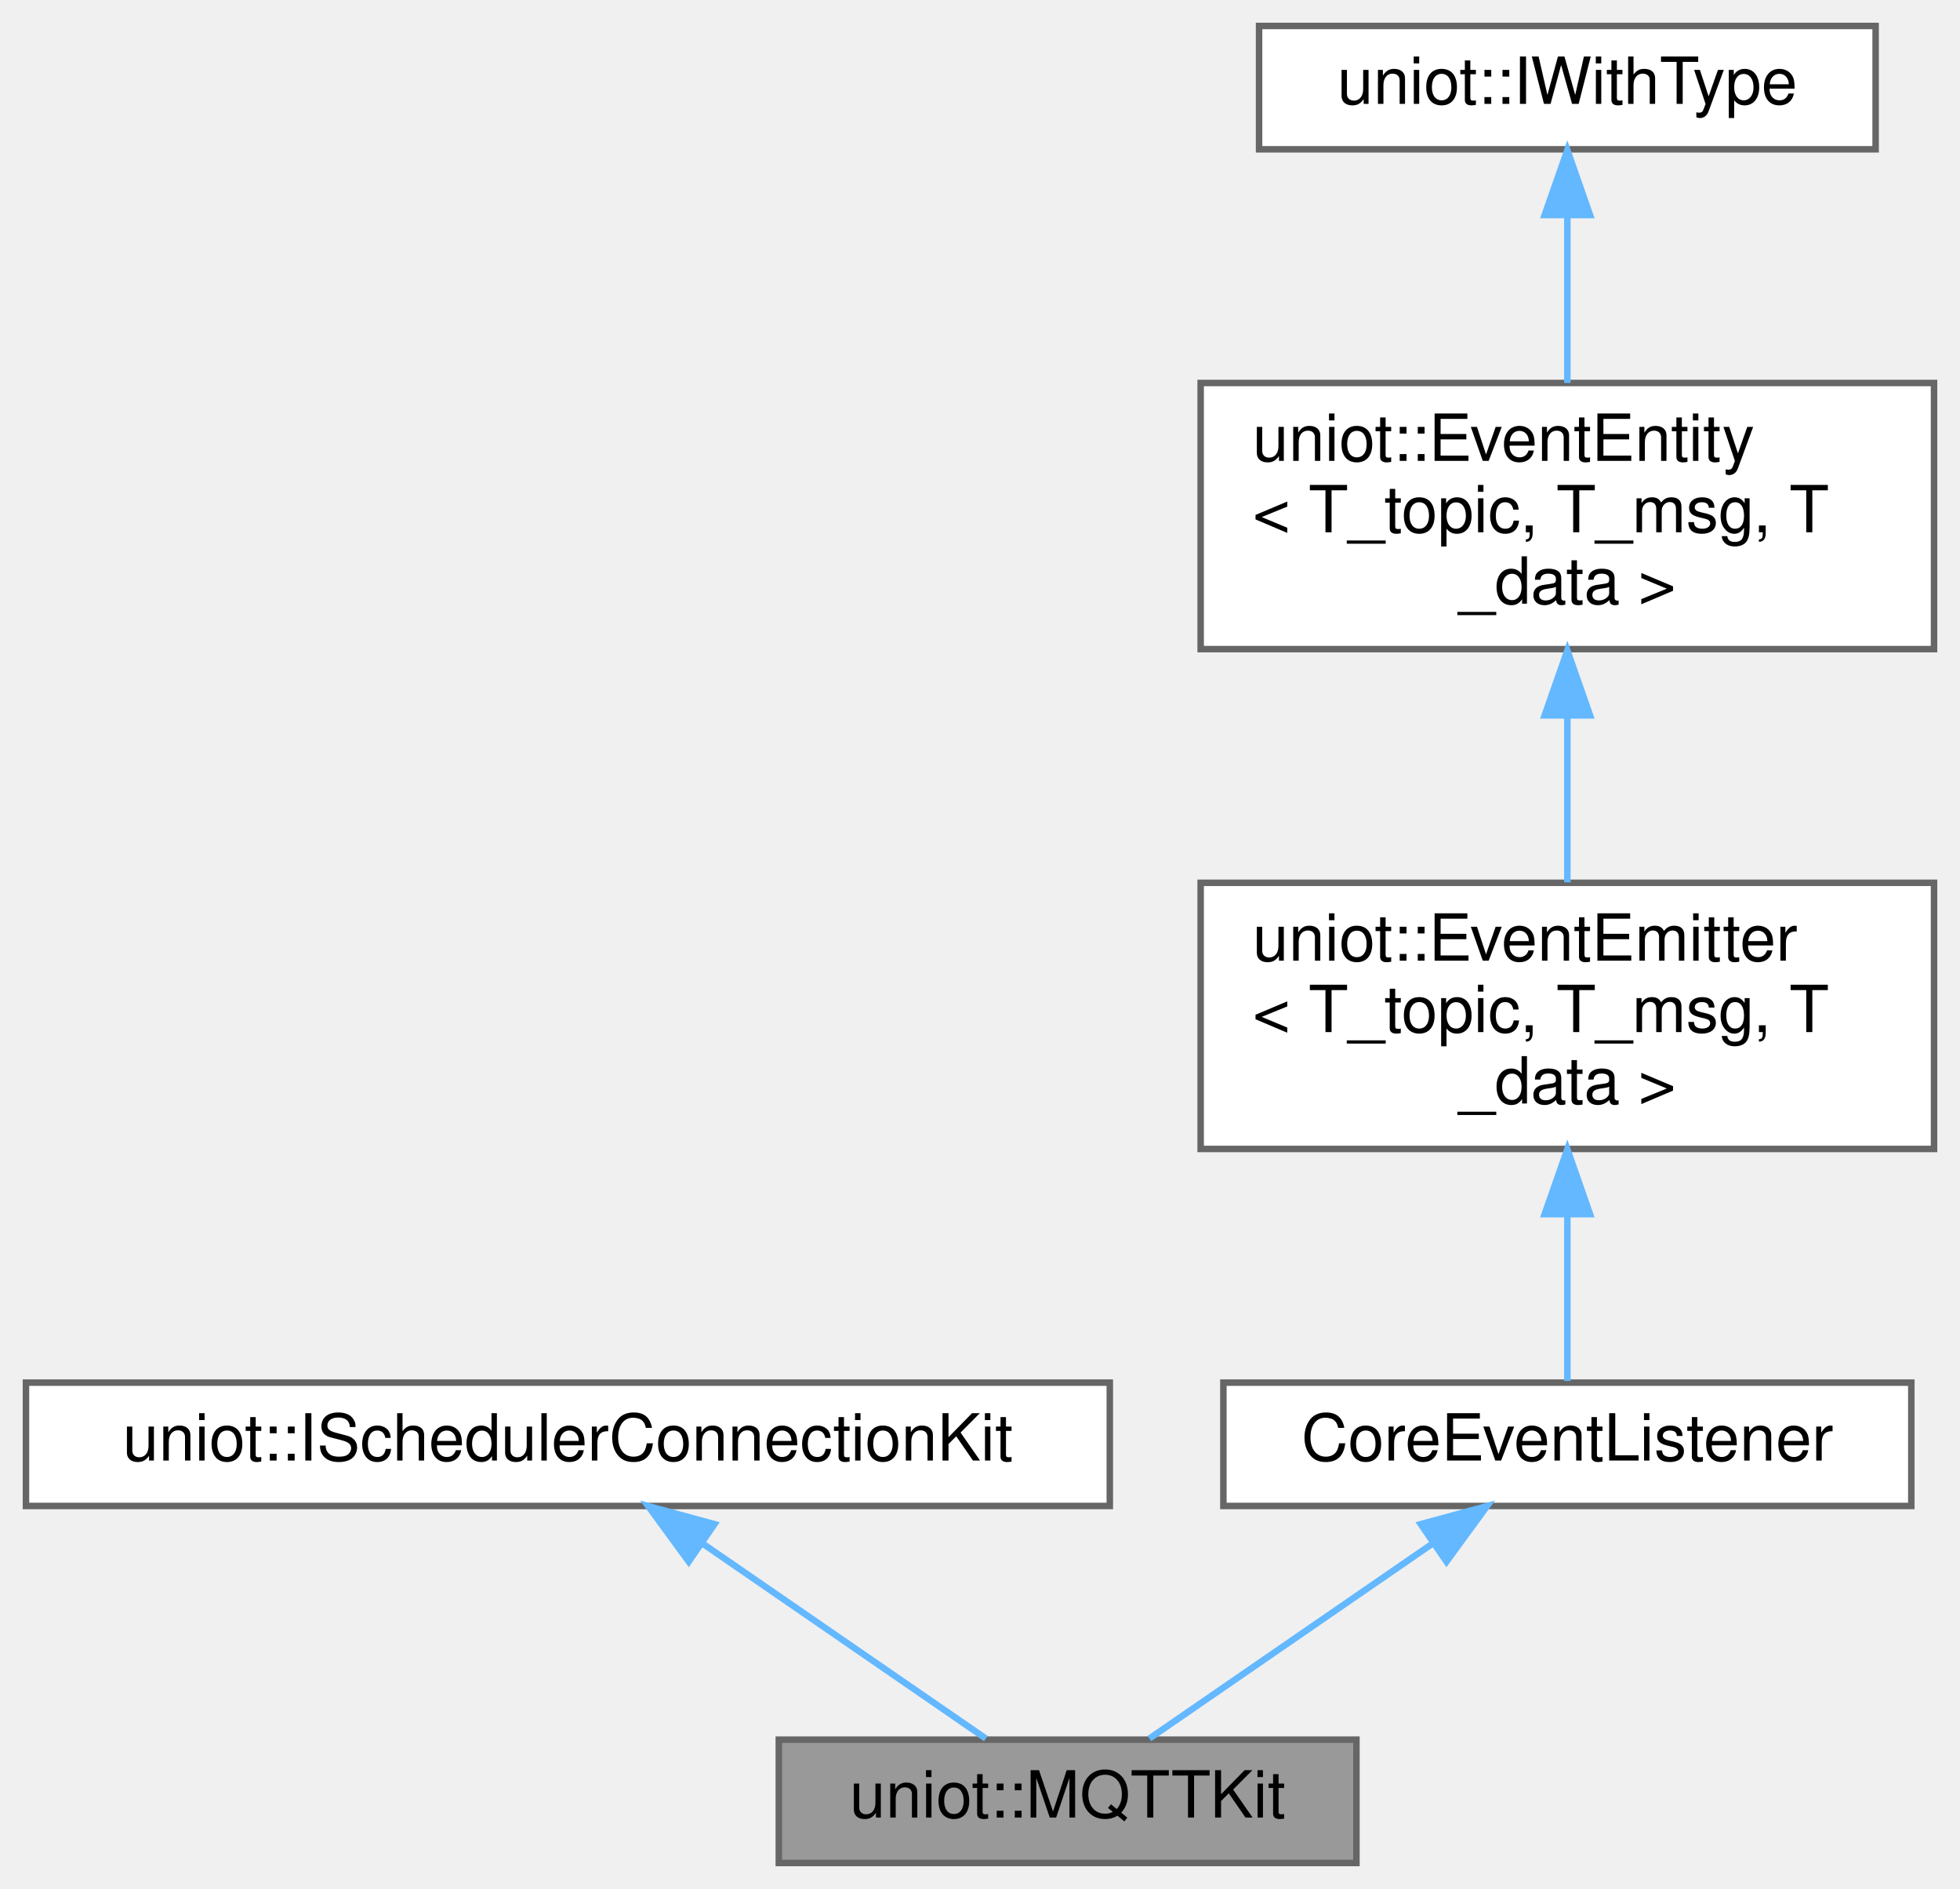
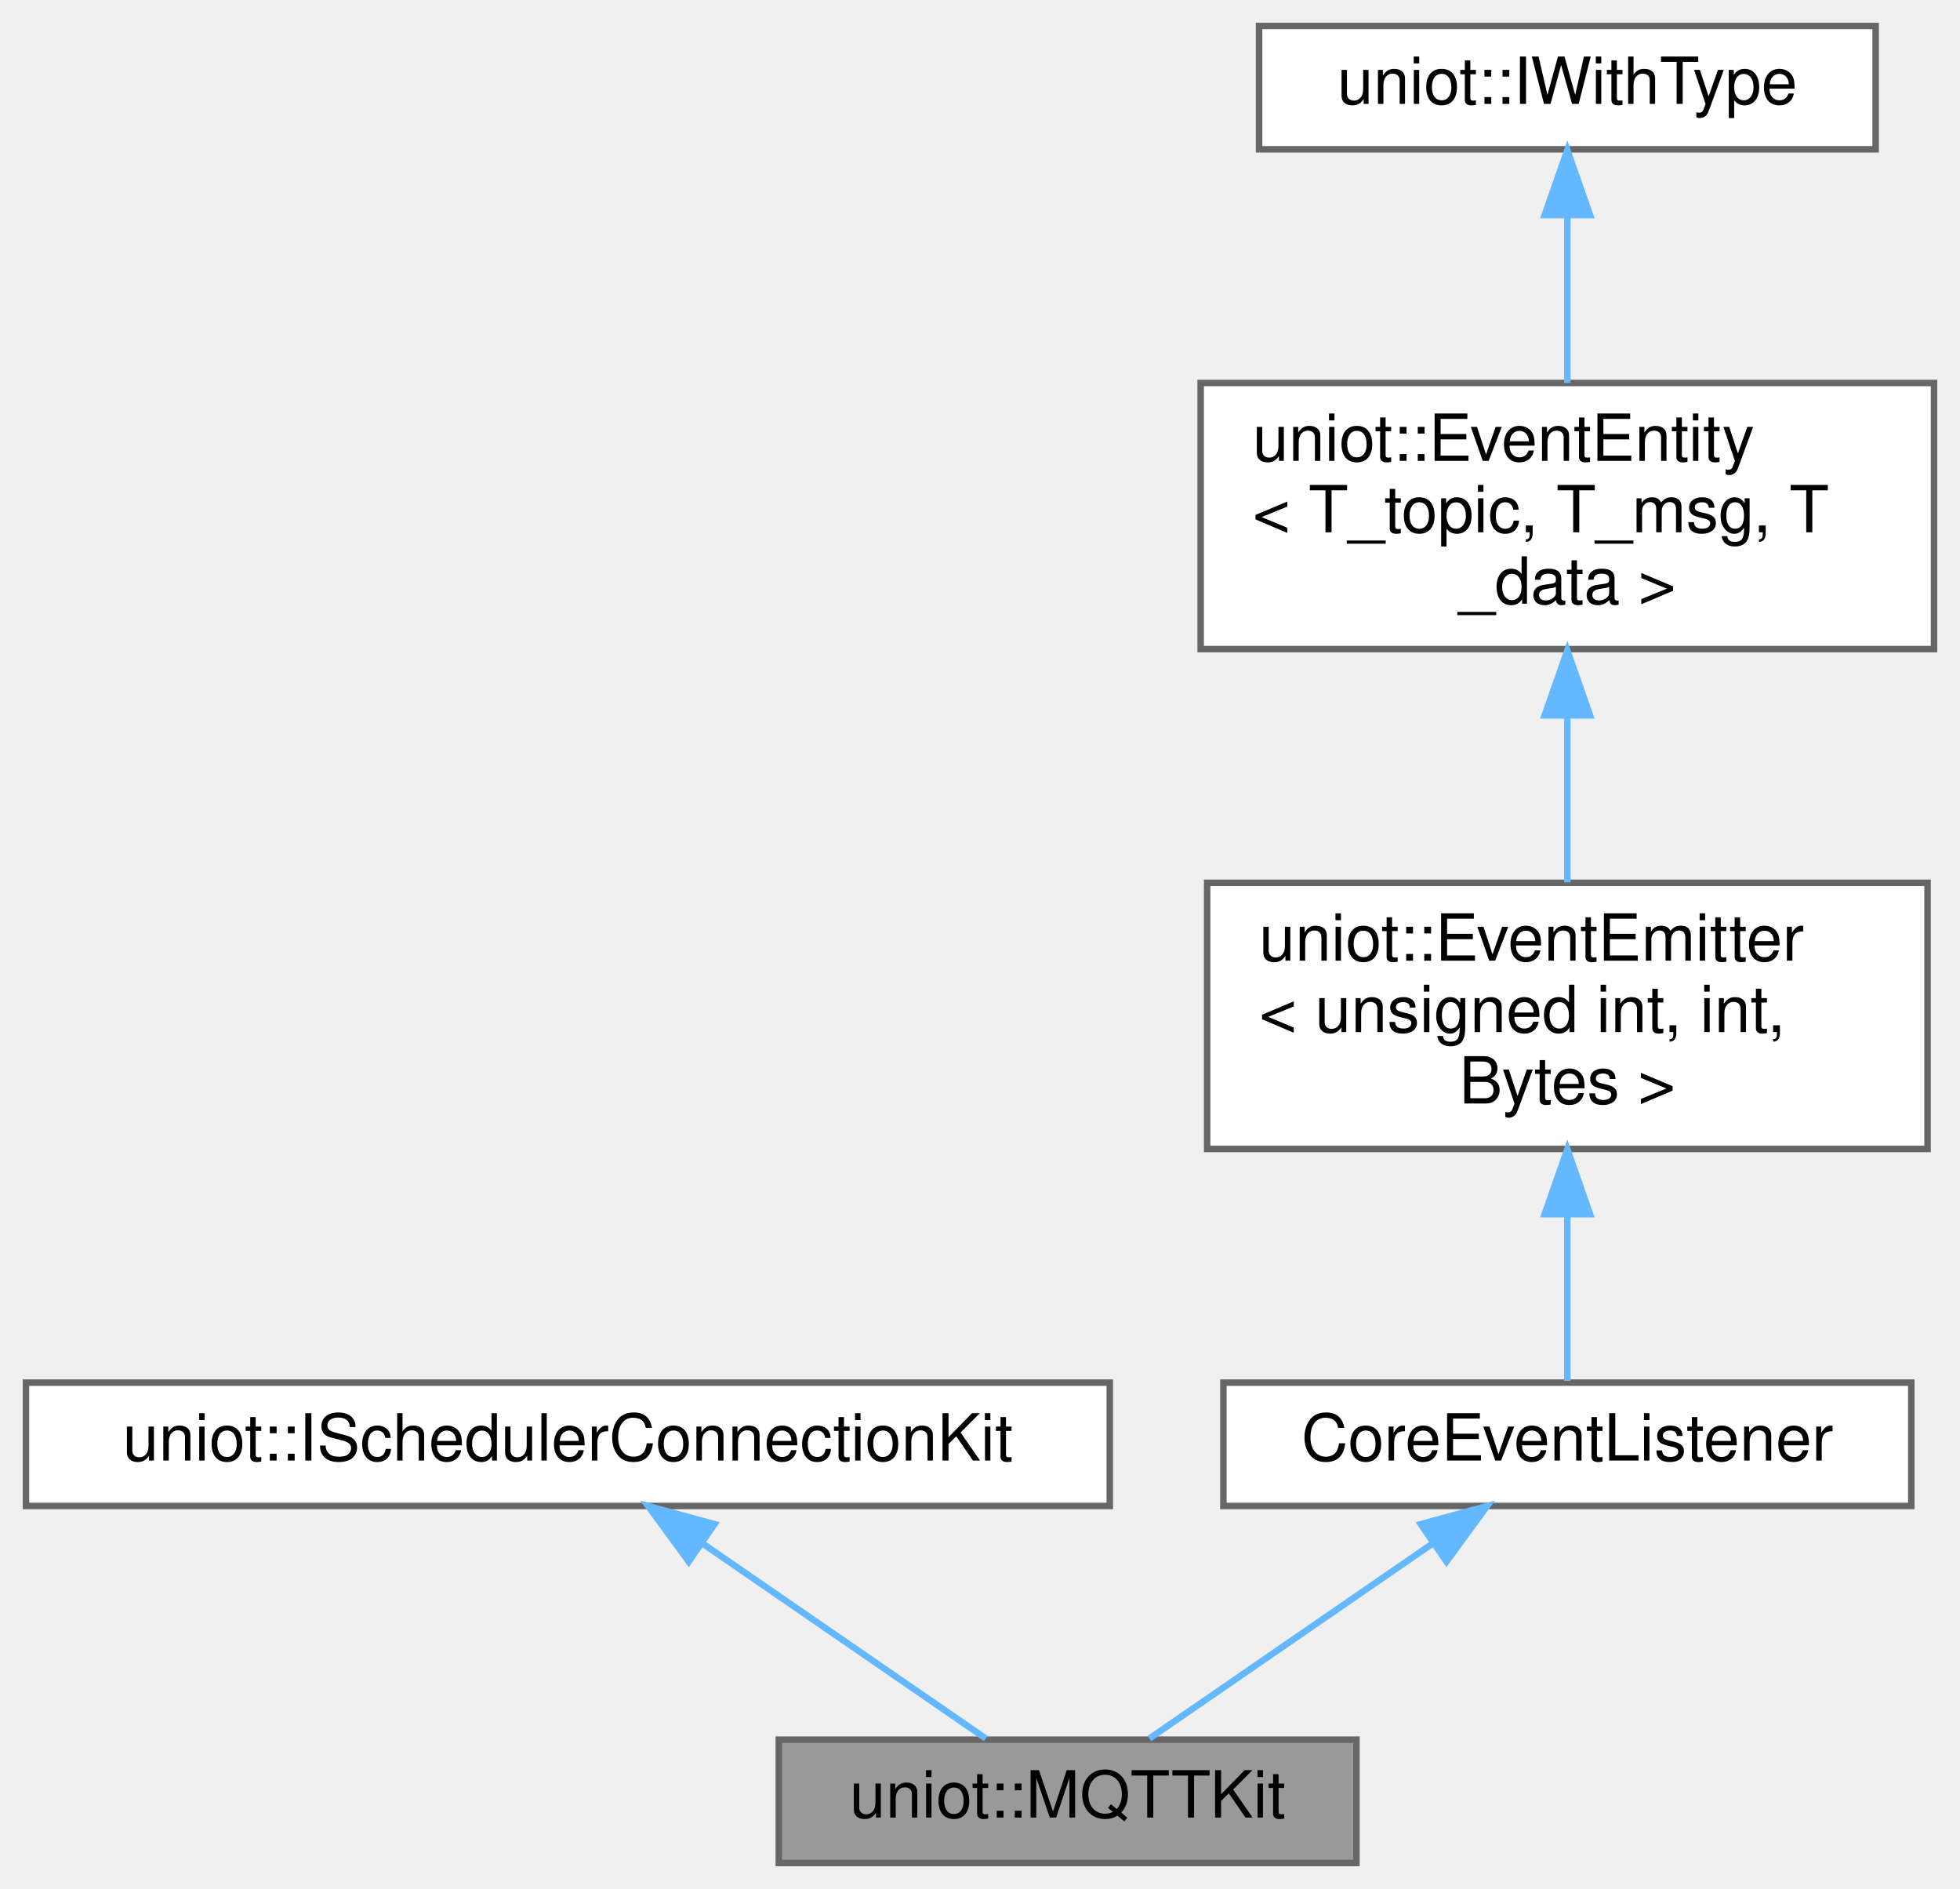
<svg xmlns="http://www.w3.org/2000/svg" xmlns:xlink="http://www.w3.org/1999/xlink" width="302pt" height="291pt" viewBox="0.00 0.00 302.00 291.00">
  <g id="graph0" class="graph" transform="scale(1 1) rotate(0) translate(4 287)">
    <g id="Node000001" class="node">
      <g id="a_Node000001">
        <a xlink:title=" ">
          <polygon fill="#999999" stroke="#666666" points="205,-19 116,-19 116,0 205,0 205,-19" />
          <text text-anchor="middle" x="160.5" y="-7" font-family="Helvetica,sans-Serif" font-size="10.00">uniot::MQTTKit</text>
        </a>
      </g>
    </g>
    <g id="Node000002" class="node">
      <g id="a_Node000002">
        <a xlink:href="classuniot_1_1_i_scheduler_connection_kit.html" target="_top" xlink:title="Interface for connecting components to the TaskScheduler.">
          <polygon fill="white" stroke="#666666" points="167,-74 0,-74 0,-55 167,-55 167,-74" />
          <text text-anchor="middle" x="83.5" y="-62" font-family="Helvetica,sans-Serif" font-size="10.00">uniot::ISchedulerConnectionKit</text>
        </a>
      </g>
    </g>
    <g id="edge1_Node000001_Node000002" class="edge">
      <g id="a_edge1_Node000001_Node000002">
        <a xlink:title=" ">
          <path fill="none" stroke="#63b8ff" d="M104.35,-49.15C118.26,-39.57 136.11,-27.29 147.9,-19.17" />
          <polygon fill="#63b8ff" stroke="#63b8ff" points="102.12,-46.43 95.87,-54.98 106.09,-52.2 102.12,-46.43" />
        </a>
      </g>
    </g>
    <g id="Node000003" class="node">
      <g id="a_Node000003">
        <a xlink:href="classuniot_1_1_event_listener.html" target="_top" xlink:title=" ">
          <polygon fill="white" stroke="#666666" points="290.5,-74 184.5,-74 184.5,-55 290.5,-55 290.5,-74" />
          <text text-anchor="middle" x="237.5" y="-62" font-family="Helvetica,sans-Serif" font-size="10.00">CoreEventListener</text>
        </a>
      </g>
    </g>
    <g id="edge2_Node000001_Node000003" class="edge">
      <g id="a_edge2_Node000001_Node000003">
        <a xlink:title=" ">
          <path fill="none" stroke="#63b8ff" d="M216.65,-49.15C202.74,-39.57 184.89,-27.29 173.1,-19.17" />
          <polygon fill="#63b8ff" stroke="#63b8ff" points="214.91,-52.2 225.13,-54.98 218.88,-46.43 214.91,-52.2" />
        </a>
      </g>
    </g>
    <g id="Node000004" class="node">
      <g id="a_Node000004">
        <a xlink:href="classuniot_1_1_event_emitter.html" target="_top" xlink:title=" ">
-           <polygon fill="white" stroke="#666666" points="294,-151 181,-151 181,-110 294,-110 294,-151" />
-           <text text-anchor="start" x="189" y="-139" font-family="Helvetica,sans-Serif" font-size="10.00">uniot::EventEmitter</text>
-           <text text-anchor="start" x="189" y="-128" font-family="Helvetica,sans-Serif" font-size="10.00">&lt; T_topic, T_msg, T</text>
-           <text text-anchor="middle" x="237.5" y="-117" font-family="Helvetica,sans-Serif" font-size="10.00">_data &gt;</text>
+           <polygon fill="white" stroke="#666666" points="293,-151 182,-151 182,-110 293,-110 293,-151" />
+           <text text-anchor="start" x="190" y="-139" font-family="Helvetica,sans-Serif" font-size="10.00">uniot::EventEmitter</text>
+           <text text-anchor="start" x="190" y="-128" font-family="Helvetica,sans-Serif" font-size="10.00">&lt; unsigned int, int,</text>
+           <text text-anchor="middle" x="237.5" y="-117" font-family="Helvetica,sans-Serif" font-size="10.00"> Bytes &gt;</text>
        </a>
      </g>
    </g>
    <g id="edge3_Node000003_Node000004" class="edge">
      <g id="a_edge3_Node000003_Node000004">
        <a xlink:title=" ">
          <path fill="none" stroke="#63b8ff" d="M237.5,-99.74C237.5,-90.45 237.5,-80.9 237.5,-74.26" />
          <polygon fill="#63b8ff" stroke="#63b8ff" points="234,-99.95 237.5,-109.95 241,-99.95 234,-99.95" />
        </a>
      </g>
    </g>
    <g id="Node000005" class="node">
      <g id="a_Node000005">
        <a xlink:href="classuniot_1_1_event_entity.html" target="_top" xlink:title="Entity that can connect to and interact with EventBus instances.">
          <polygon fill="white" stroke="#666666" points="294,-228 181,-228 181,-187 294,-187 294,-228" />
          <text text-anchor="start" x="189" y="-216" font-family="Helvetica,sans-Serif" font-size="10.00">uniot::EventEntity</text>
          <text text-anchor="start" x="189" y="-205" font-family="Helvetica,sans-Serif" font-size="10.00">&lt; T_topic, T_msg, T</text>
          <text text-anchor="middle" x="237.5" y="-194" font-family="Helvetica,sans-Serif" font-size="10.00">_data &gt;</text>
        </a>
      </g>
    </g>
    <g id="edge4_Node000004_Node000005" class="edge">
      <g id="a_edge4_Node000004_Node000005">
        <a xlink:title=" ">
          <path fill="none" stroke="#63b8ff" d="M237.5,-176.69C237.5,-168.08 237.5,-158.9 237.5,-151.07" />
          <polygon fill="#63b8ff" stroke="#63b8ff" points="234,-176.79 237.5,-186.79 241,-176.79 234,-176.79" />
        </a>
      </g>
    </g>
    <g id="Node000006" class="node">
      <g id="a_Node000006">
        <a xlink:href="classuniot_1_1_i_with_type.html" target="_top" xlink:title="Interface for objects that expose their runtime type information.">
          <polygon fill="white" stroke="#666666" points="285,-283 190,-283 190,-264 285,-264 285,-283" />
          <text text-anchor="middle" x="237.5" y="-271" font-family="Helvetica,sans-Serif" font-size="10.00">uniot::IWithType</text>
        </a>
      </g>
    </g>
    <g id="edge5_Node000005_Node000006" class="edge">
      <g id="a_edge5_Node000005_Node000006">
        <a xlink:title=" ">
          <path fill="none" stroke="#63b8ff" d="M237.5,-253.63C237.5,-245.56 237.5,-236.15 237.5,-228.01" />
          <polygon fill="#63b8ff" stroke="#63b8ff" points="234,-253.87 237.5,-263.87 241,-253.87 234,-253.87" />
        </a>
      </g>
    </g>
  </g>
</svg>
